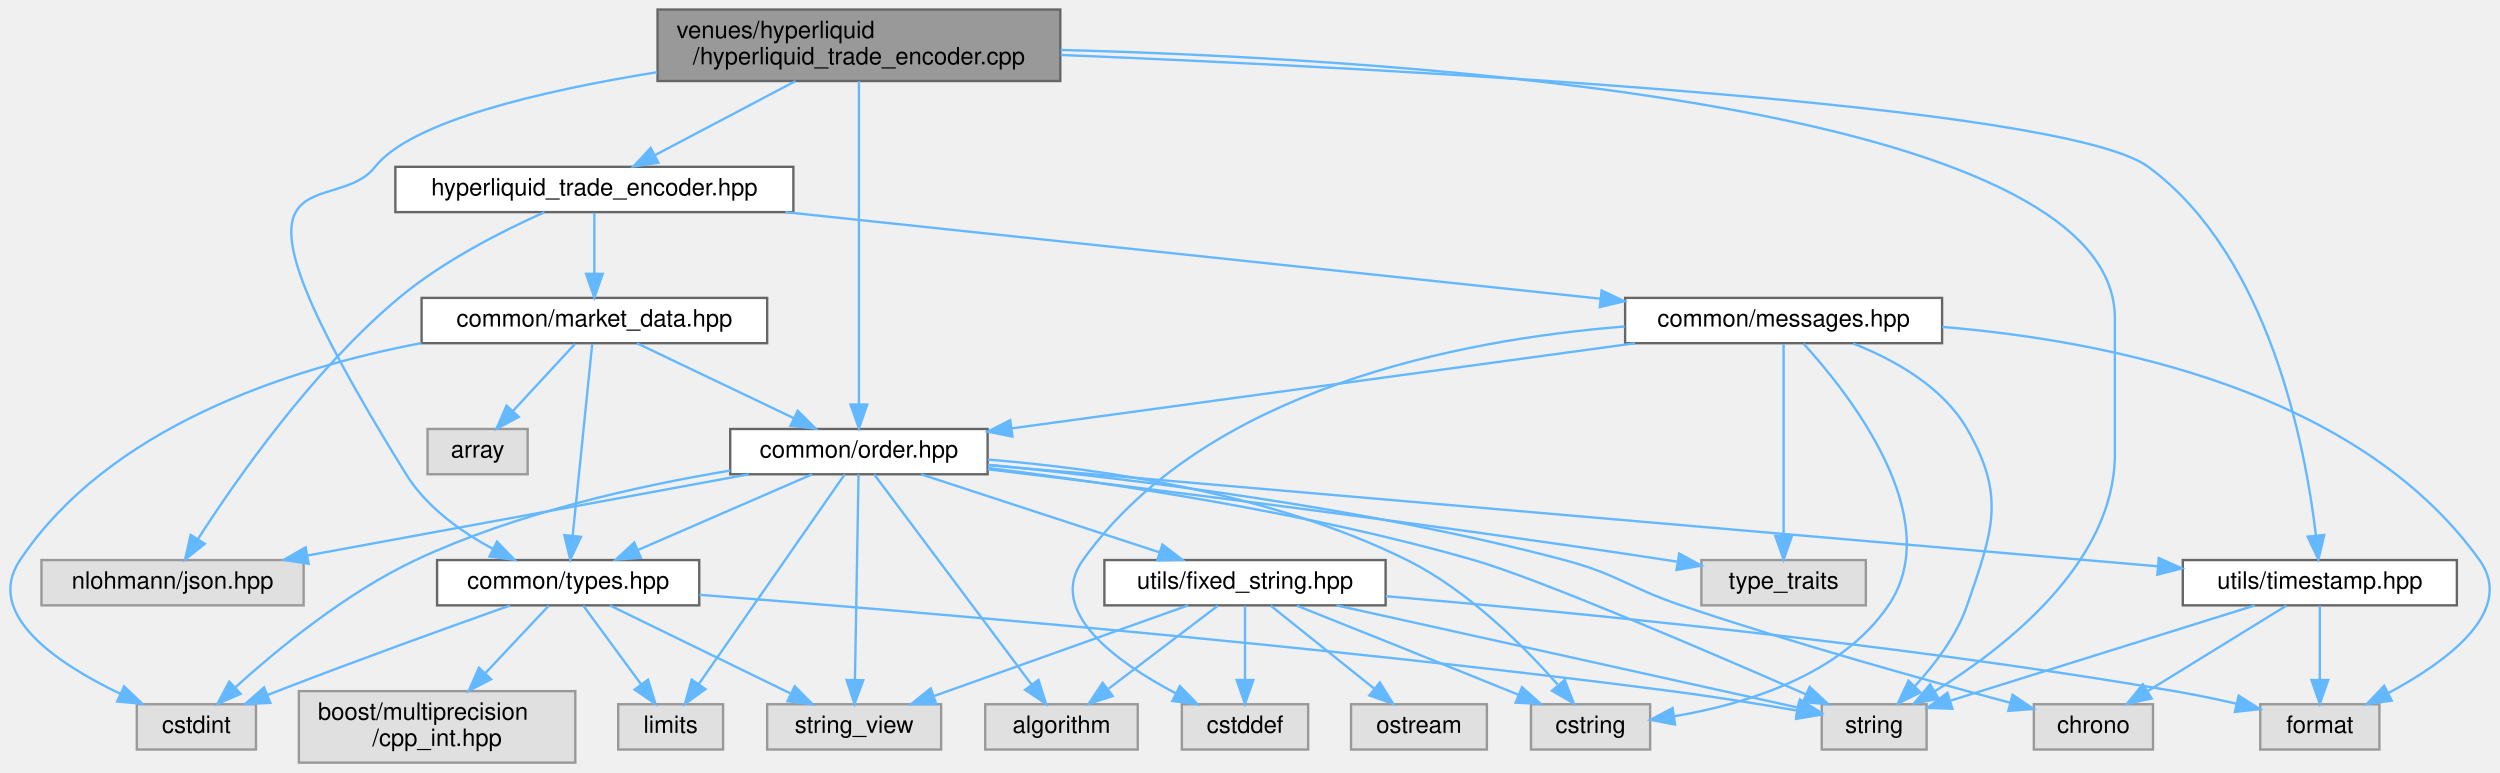
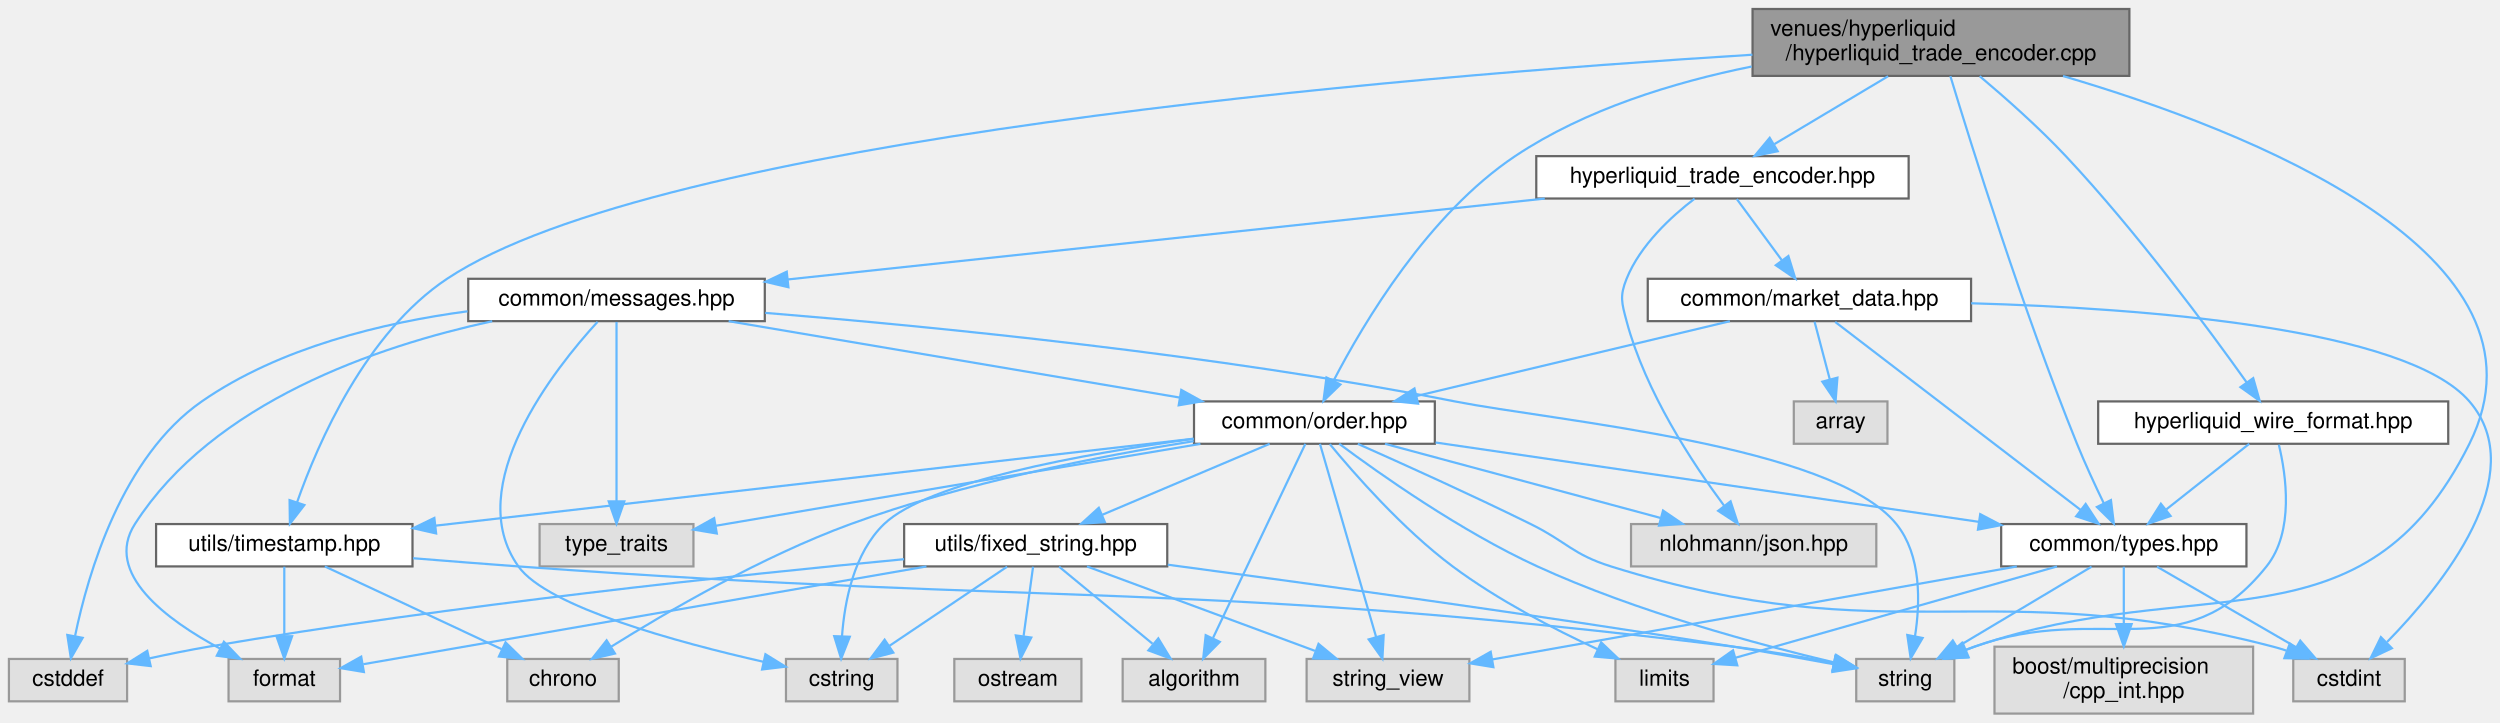
- <svg xmlns="http://www.w3.org/2000/svg" xmlns:xlink="http://www.w3.org/1999/xlink" width="1049pt" height="324pt" viewBox="0.00 0.00 1048.64 324.00">
+ <svg xmlns="http://www.w3.org/2000/svg" xmlns:xlink="http://www.w3.org/1999/xlink" width="1121pt" height="324pt" viewBox="0.00 0.00 1121.22 324.00">
  <g id="graph0" class="graph" transform="scale(1 1) rotate(0) translate(4 320)">
    <g id="Node000001" class="node">
      <g id="a_Node000001">
        <a xlink:title=" ">
-           <polygon fill="#999999" stroke="#666666" points="440.72,-316 271.72,-316 271.72,-286 440.72,-286 440.72,-316" />
-           <text text-anchor="start" x="279.72" y="-304" font-family="Helvetica,sans-Serif" font-size="10.00">venues/hyperliquid</text>
-           <text text-anchor="middle" x="356.22" y="-293" font-family="Helvetica,sans-Serif" font-size="10.00">/hyperliquid_trade_encoder.cpp</text>
+           <polygon fill="#999999" stroke="#666666" points="951,-316 782,-316 782,-286 951,-286 951,-316" />
+           <text text-anchor="start" x="790" y="-304" font-family="Helvetica,sans-Serif" font-size="10.00">venues/hyperliquid</text>
+           <text text-anchor="middle" x="866.5" y="-293" font-family="Helvetica,sans-Serif" font-size="10.00">/hyperliquid_trade_encoder.cpp</text>
        </a>
      </g>
    </g>
    <g id="Node000002" class="node">
      <g id="a_Node000002">
        <a xlink:href="hyperliquid__trade__encoder_8hpp.html" target="_top" xlink:title=" ">
-           <polygon fill="white" stroke="#666666" points="328.72,-250 161.72,-250 161.72,-231 328.72,-231 328.72,-250" />
-           <text text-anchor="middle" x="245.22" y="-238" font-family="Helvetica,sans-Serif" font-size="10.00">hyperliquid_trade_encoder.hpp</text>
+           <polygon fill="white" stroke="#666666" points="852,-250 685,-250 685,-231 852,-231 852,-250" />
+           <text text-anchor="middle" x="768.5" y="-238" font-family="Helvetica,sans-Serif" font-size="10.00">hyperliquid_trade_encoder.hpp</text>
        </a>
      </g>
    </g>
    <g id="edge1_Node000001_Node000002" class="edge">
      <g id="a_edge1_Node000001_Node000002">
        <a xlink:title=" ">
-           <path fill="none" stroke="#63b8ff" d="M329.63,-285.99C311.77,-276.58 288.37,-264.24 270.74,-254.95" />
-           <polygon fill="#63b8ff" stroke="#63b8ff" points="272.09,-251.71 261.61,-250.14 268.82,-257.9 272.09,-251.71" />
+           <path fill="none" stroke="#63b8ff" d="M842.78,-285.84C827.3,-276.6 807.18,-264.59 791.79,-255.4" />
+           <polygon fill="#63b8ff" stroke="#63b8ff" points="793.28,-252.21 782.9,-250.09 789.69,-258.23 793.28,-252.21" />
        </a>
      </g>
    </g>
    <g id="Node000004" class="node">
      <g id="a_Node000004">
        <a xlink:href="types_8hpp.html" target="_top" xlink:title=" ">
-           <polygon fill="white" stroke="#666666" points="289.22,-85 179.22,-85 179.22,-66 289.22,-66 289.22,-85" />
-           <text text-anchor="middle" x="234.22" y="-73" font-family="Helvetica,sans-Serif" font-size="10.00">common/types.hpp</text>
-         </a>
-       </g>
-     </g>
-     <g id="edge43_Node000001_Node000004" class="edge">
-       <g id="a_edge43_Node000001_Node000004">
-         <a xlink:title=" ">
-           <path fill="none" stroke="#63b8ff" d="M271.52,-289.71C222.72,-281.85 168.16,-269.07 153.22,-250 134.87,-226.59 77.58,-264.13 166.22,-121 174.73,-107.26 189.24,-96.9 202.68,-89.66" />
-           <polygon fill="#63b8ff" stroke="#63b8ff" points="204.34,-92.74 211.72,-85.13 201.21,-86.48 204.34,-92.74" />
+           <polygon fill="white" stroke="#666666" points="1003.5,-85 893.5,-85 893.5,-66 1003.5,-66 1003.5,-85" />
+           <text text-anchor="middle" x="948.5" y="-73" font-family="Helvetica,sans-Serif" font-size="10.00">common/types.hpp</text>
+         </a>
+       </g>
+     </g>
+     <g id="edge46_Node000001_Node000004" class="edge">
+       <g id="a_edge46_Node000001_Node000004">
+         <a xlink:title=" ">
+           <path fill="none" stroke="#63b8ff" d="M870.72,-285.88C879.96,-255.38 903.11,-181.26 927.5,-121 931.11,-112.09 935.6,-102.42 939.5,-94.37" />
+           <polygon fill="#63b8ff" stroke="#63b8ff" points="942.73,-95.75 944.02,-85.24 936.45,-92.65 942.73,-95.75" />
        </a>
      </g>
    </g>
    <g id="Node000007" class="node">
      <g id="a_Node000007">
        <a xlink:title=" ">
-           <polygon fill="#e0e0e0" stroke="#999999" points="804.22,-24.5 760.22,-24.5 760.22,-5.5 804.22,-5.5 804.22,-24.5" />
-           <text text-anchor="middle" x="782.22" y="-12.5" font-family="Helvetica,sans-Serif" font-size="10.00">string</text>
-         </a>
-       </g>
-     </g>
-     <g id="edge45_Node000001_Node000007" class="edge">
-       <g id="a_edge45_Node000001_Node000007">
-         <a xlink:title=" ">
-           <path fill="none" stroke="#63b8ff" d="M440.89,-299.05C589.86,-295.07 883.22,-275.88 883.22,-186.5 883.22,-186.5 883.22,-186.5 883.22,-129.5 883.22,-84.08 837.52,-48.41 807.61,-29.93" />
-           <polygon fill="#63b8ff" stroke="#63b8ff" points="809.28,-26.85 798.9,-24.75 805.7,-32.87 809.28,-26.85" />
+           <polygon fill="#e0e0e0" stroke="#999999" points="872.5,-24.5 828.5,-24.5 828.5,-5.5 872.5,-5.5 872.5,-24.5" />
+           <text text-anchor="middle" x="850.5" y="-12.5" font-family="Helvetica,sans-Serif" font-size="10.00">string</text>
+         </a>
+       </g>
+     </g>
+     <g id="edge48_Node000001_Node000007" class="edge">
+       <g id="a_edge48_Node000001_Node000007">
+         <a xlink:title=" ">
+           <path fill="none" stroke="#63b8ff" d="M921.24,-285.93C1003.73,-261.68 1146.01,-206.25 1103.5,-121 1055.92,-25.57 982.36,-64.62 881.5,-30 880.1,-29.52 878.68,-29 877.26,-28.45" />
+           <polygon fill="#63b8ff" stroke="#63b8ff" points="878.55,-25.2 867.97,-24.58 875.85,-31.66 878.55,-25.2" />
        </a>
      </g>
    </g>
    <g id="Node000010" class="node">
      <g id="a_Node000010">
        <a xlink:href="common_2order_8hpp.html" target="_top" xlink:title=" ">
-           <polygon fill="white" stroke="#666666" points="410.22,-140 302.22,-140 302.22,-121 410.22,-121 410.22,-140" />
-           <text text-anchor="middle" x="356.22" y="-128" font-family="Helvetica,sans-Serif" font-size="10.00">common/order.hpp</text>
-         </a>
-       </g>
-     </g>
-     <g id="edge42_Node000001_Node000010" class="edge">
-       <g id="a_edge42_Node000001_Node000010">
-         <a xlink:title=" ">
-           <path fill="none" stroke="#63b8ff" d="M356.22,-285.92C356.22,-255.65 356.22,-184.35 356.22,-150.27" />
-           <polygon fill="#63b8ff" stroke="#63b8ff" points="359.72,-150.25 356.22,-140.25 352.72,-150.25 359.72,-150.25" />
+           <polygon fill="white" stroke="#666666" points="639.5,-140 531.5,-140 531.5,-121 639.5,-121 639.5,-140" />
+           <text text-anchor="middle" x="585.5" y="-128" font-family="Helvetica,sans-Serif" font-size="10.00">common/order.hpp</text>
+         </a>
+       </g>
+     </g>
+     <g id="edge45_Node000001_Node000010" class="edge">
+       <g id="a_edge45_Node000001_Node000010">
+         <a xlink:title=" ">
+           <path fill="none" stroke="#63b8ff" d="M781.59,-290.19C746.53,-283.11 706.86,-270.93 675.5,-250 636.62,-224.04 607.73,-175.56 594.14,-149.38" />
+           <polygon fill="#63b8ff" stroke="#63b8ff" points="597.16,-147.6 589.55,-140.23 590.91,-150.74 597.16,-147.6" />
        </a>
      </g>
    </g>
    <g id="Node000020" class="node">
      <g id="a_Node000020">
        <a xlink:href="timestamp_8hpp.html" target="_top" xlink:title=" ">
-           <polygon fill="white" stroke="#666666" points="1026.72,-85 911.72,-85 911.72,-66 1026.72,-66 1026.72,-85" />
-           <text text-anchor="middle" x="969.22" y="-73" font-family="Helvetica,sans-Serif" font-size="10.00">utils/timestamp.hpp</text>
-         </a>
-       </g>
-     </g>
-     <g id="edge44_Node000001_Node000020" class="edge">
-       <g id="a_edge44_Node000001_Node000020">
-         <a xlink:title=" ">
-           <path fill="none" stroke="#63b8ff" d="M440.9,-296.94C583.92,-291.07 861.36,-276.41 897.22,-250 948.16,-212.48 963.24,-132.19 967.56,-95.5" />
-           <polygon fill="#63b8ff" stroke="#63b8ff" points="971.07,-95.53 968.61,-85.23 964.11,-94.82 971.07,-95.53" />
+           <polygon fill="white" stroke="#666666" points="181,-85 66,-85 66,-66 181,-66 181,-85" />
+           <text text-anchor="middle" x="123.5" y="-73" font-family="Helvetica,sans-Serif" font-size="10.00">utils/timestamp.hpp</text>
+         </a>
+       </g>
+     </g>
+     <g id="edge47_Node000001_Node000020" class="edge">
+       <g id="a_edge47_Node000001_Node000020">
+         <a xlink:title=" ">
+           <path fill="none" stroke="#63b8ff" d="M781.93,-295.49C623.87,-285.66 291.1,-257.94 196.5,-195 160.08,-170.77 138.66,-121.54 129.24,-94.79" />
+           <polygon fill="#63b8ff" stroke="#63b8ff" points="132.51,-93.52 126.02,-85.14 125.87,-95.73 132.51,-93.52" />
+         </a>
+       </g>
+     </g>
+     <g id="Node000023" class="node">
+       <g id="a_Node000023">
+         <a xlink:href="hyperliquid__wire__format_8hpp.html" target="_top" xlink:title=" ">
+           <polygon fill="white" stroke="#666666" points="1094,-140 937,-140 937,-121 1094,-121 1094,-140" />
+           <text text-anchor="middle" x="1015.5" y="-128" font-family="Helvetica,sans-Serif" font-size="10.00">hyperliquid_wire_format.hpp</text>
+         </a>
+       </g>
+     </g>
+     <g id="edge42_Node000001_Node000023" class="edge">
+       <g id="a_edge42_Node000001_Node000023">
+         <a xlink:title=" ">
+           <path fill="none" stroke="#63b8ff" d="M883.88,-285.86C895.32,-276.23 910.37,-262.93 922.5,-250 954.26,-216.16 986.67,-172.3 1003.57,-148.57" />
+           <polygon fill="#63b8ff" stroke="#63b8ff" points="1006.54,-150.44 1009.45,-140.25 1000.82,-146.4 1006.54,-150.44" />
        </a>
      </g>
    </g>
    <g id="Node000003" class="node">
      <g id="a_Node000003">
        <a xlink:href="market__data_8hpp.html" target="_top" xlink:title=" ">
-           <polygon fill="white" stroke="#666666" points="317.72,-195 172.72,-195 172.72,-176 317.72,-176 317.72,-195" />
-           <text text-anchor="middle" x="245.22" y="-183" font-family="Helvetica,sans-Serif" font-size="10.00">common/market_data.hpp</text>
+           <polygon fill="white" stroke="#666666" points="880,-195 735,-195 735,-176 880,-176 880,-195" />
+           <text text-anchor="middle" x="807.5" y="-183" font-family="Helvetica,sans-Serif" font-size="10.00">common/market_data.hpp</text>
        </a>
      </g>
    </g>
    <g id="edge2_Node000002_Node000003" class="edge">
      <g id="a_edge2_Node000002_Node000003">
        <a xlink:title=" ">
-           <path fill="none" stroke="#63b8ff" d="M245.22,-230.75C245.22,-223.8 245.22,-213.85 245.22,-205.13" />
-           <polygon fill="#63b8ff" stroke="#63b8ff" points="248.72,-205.09 245.22,-195.09 241.72,-205.09 248.72,-205.09" />
+           <path fill="none" stroke="#63b8ff" d="M774.94,-230.75C780.39,-223.34 788.36,-212.5 795.06,-203.41" />
+           <polygon fill="#63b8ff" stroke="#63b8ff" points="798.07,-205.22 801.18,-195.09 792.43,-201.07 798.07,-205.22" />
        </a>
      </g>
    </g>
    <g id="Node000015" class="node">
      <g id="a_Node000015">
        <a xlink:title=" ">
-           <polygon fill="#e0e0e0" stroke="#999999" points="123.22,-85 13.22,-85 13.22,-66 123.22,-66 123.22,-85" />
-           <text text-anchor="middle" x="68.22" y="-73" font-family="Helvetica,sans-Serif" font-size="10.00">nlohmann/json.hpp</text>
+           <polygon fill="#e0e0e0" stroke="#999999" points="837.5,-85 727.5,-85 727.5,-66 837.5,-66 837.5,-85" />
+           <text text-anchor="middle" x="782.5" y="-73" font-family="Helvetica,sans-Serif" font-size="10.00">nlohmann/json.hpp</text>
        </a>
      </g>
    </g>
    <g id="edge41_Node000002_Node000015" class="edge">
      <g id="a_edge41_Node000002_Node000015">
        <a xlink:title=" ">
-           <path fill="none" stroke="#63b8ff" d="M224.27,-230.94C206.81,-223.18 181.86,-210.58 163.22,-195 126.96,-164.7 94.91,-118.75 78.94,-93.91" />
-           <polygon fill="#63b8ff" stroke="#63b8ff" points="81.76,-91.81 73.47,-85.22 75.84,-95.55 81.76,-91.81" />
+           <path fill="none" stroke="#63b8ff" d="M756.01,-230.93C745.63,-222.99 731.62,-210.14 725.5,-195 722.34,-187.17 723.33,-184.16 725.5,-176 733.95,-144.26 755.19,-112.1 769.22,-93.25" />
+           <polygon fill="#63b8ff" stroke="#63b8ff" points="772.14,-95.19 775.44,-85.12 766.58,-90.93 772.14,-95.19" />
        </a>
      </g>
    </g>
    <g id="Node000022" class="node">
      <g id="a_Node000022">
        <a xlink:href="messages_8hpp.html" target="_top" xlink:title=" ">
-           <polygon fill="white" stroke="#666666" points="810.72,-195 677.72,-195 677.72,-176 810.72,-176 810.72,-195" />
-           <text text-anchor="middle" x="744.22" y="-183" font-family="Helvetica,sans-Serif" font-size="10.00">common/messages.hpp</text>
+           <polygon fill="white" stroke="#666666" points="339,-195 206,-195 206,-176 339,-176 339,-195" />
+           <text text-anchor="middle" x="272.5" y="-183" font-family="Helvetica,sans-Serif" font-size="10.00">common/messages.hpp</text>
        </a>
      </g>
    </g>
    <g id="edge34_Node000002_Node000022" class="edge">
      <g id="a_edge34_Node000002_Node000022">
        <a xlink:title=" ">
-           <path fill="none" stroke="#63b8ff" d="M325.39,-230.98C419.53,-220.99 574.55,-204.52 667.27,-194.67" />
-           <polygon fill="#63b8ff" stroke="#63b8ff" points="667.85,-198.13 677.43,-193.59 667.11,-191.17 667.85,-198.13" />
+           <path fill="none" stroke="#63b8ff" d="M688.81,-230.98C595.37,-221 441.58,-204.57 349.38,-194.71" />
+           <polygon fill="#63b8ff" stroke="#63b8ff" points="349.59,-191.22 339.27,-193.63 348.84,-198.18 349.59,-191.22" />
        </a>
      </g>
    </g>
    <g id="edge3_Node000003_Node000004" class="edge">
      <g id="a_edge3_Node000003_Node000004">
        <a xlink:title=" ">
-           <path fill="none" stroke="#63b8ff" d="M244.32,-175.66C242.54,-158.17 238.53,-118.8 236.13,-95.27" />
-           <polygon fill="#63b8ff" stroke="#63b8ff" points="239.59,-94.75 235.1,-85.16 232.63,-95.46 239.59,-94.75" />
+           <path fill="none" stroke="#63b8ff" d="M819.04,-175.66C843.22,-157.14 899.44,-114.08 929.21,-91.28" />
+           <polygon fill="#63b8ff" stroke="#63b8ff" points="931.39,-94.02 937.2,-85.16 927.13,-88.46 931.39,-94.02" />
        </a>
      </g>
    </g>
    <g id="Node000006" class="node">
      <g id="a_Node000006">
        <a xlink:title=" ">
-           <polygon fill="#e0e0e0" stroke="#999999" points="103.22,-24.5 53.22,-24.5 53.22,-5.5 103.22,-5.5 103.22,-24.5" />
-           <text text-anchor="middle" x="78.22" y="-12.5" font-family="Helvetica,sans-Serif" font-size="10.00">cstdint</text>
+           <polygon fill="#e0e0e0" stroke="#999999" points="1074.5,-24.5 1024.5,-24.5 1024.5,-5.5 1074.5,-5.5 1074.5,-24.5" />
+           <text text-anchor="middle" x="1049.5" y="-12.5" font-family="Helvetica,sans-Serif" font-size="10.00">cstdint</text>
        </a>
      </g>
    </g>
    <g id="edge33_Node000003_Node000006" class="edge">
      <g id="a_edge33_Node000003_Node000006">
        <a xlink:title=" ">
-           <path fill="none" stroke="#63b8ff" d="M172.62,-176.05C116.2,-165.24 41.47,-140.68 4.22,-85 -11.01,-62.25 19.74,-41.62 46.12,-28.97" />
-           <polygon fill="#63b8ff" stroke="#63b8ff" points="47.89,-32.01 55.55,-24.68 44.99,-25.63 47.89,-32.01" />
+           <path fill="none" stroke="#63b8ff" d="M880.04,-184.02C958.2,-181.78 1075.23,-172.84 1103.5,-140 1131.7,-107.24 1091.42,-57.48 1066.57,-32.11" />
+           <polygon fill="#63b8ff" stroke="#63b8ff" points="1068.72,-29.31 1059.15,-24.78 1063.8,-34.29 1068.72,-29.31" />
        </a>
      </g>
    </g>
    <g id="edge9_Node000003_Node000010" class="edge">
      <g id="a_edge9_Node000003_Node000010">
        <a xlink:title=" ">
-           <path fill="none" stroke="#63b8ff" d="M263.05,-175.98C280.83,-167.5 308.36,-154.35 328.9,-144.54" />
-           <polygon fill="#63b8ff" stroke="#63b8ff" points="330.54,-147.64 338.06,-140.17 327.53,-141.32 330.54,-147.64" />
+           <path fill="none" stroke="#63b8ff" d="M771.83,-175.98C733.67,-166.87 673.03,-152.4 631.35,-142.45" />
+           <polygon fill="#63b8ff" stroke="#63b8ff" points="631.99,-139 621.45,-140.08 630.36,-145.81 631.99,-139" />
        </a>
      </g>
    </g>
    <g id="Node000021" class="node">
      <g id="a_Node000021">
        <a xlink:title=" ">
-           <polygon fill="#e0e0e0" stroke="#999999" points="217.22,-140 175.22,-140 175.22,-121 217.22,-121 217.22,-140" />
-           <text text-anchor="middle" x="196.22" y="-128" font-family="Helvetica,sans-Serif" font-size="10.00">array</text>
+           <polygon fill="#e0e0e0" stroke="#999999" points="842.5,-140 800.5,-140 800.5,-121 842.5,-121 842.5,-140" />
+           <text text-anchor="middle" x="821.5" y="-128" font-family="Helvetica,sans-Serif" font-size="10.00">array</text>
        </a>
      </g>
    </g>
    <g id="edge32_Node000003_Node000021" class="edge">
      <g id="a_edge32_Node000003_Node000021">
        <a xlink:title=" ">
-           <path fill="none" stroke="#63b8ff" d="M237.13,-175.75C230.06,-168.11 219.63,-156.82 211.07,-147.56" />
-           <polygon fill="#63b8ff" stroke="#63b8ff" points="213.52,-145.06 204.16,-140.09 208.38,-149.81 213.52,-145.06" />
+           <path fill="none" stroke="#63b8ff" d="M809.81,-175.75C811.67,-168.72 814.34,-158.62 816.65,-149.84" />
+           <polygon fill="#63b8ff" stroke="#63b8ff" points="820.06,-150.65 819.23,-140.09 813.29,-148.86 820.06,-150.65" />
        </a>
      </g>
    </g>
    <g id="Node000005" class="node">
      <g id="a_Node000005">
        <a xlink:title=" ">
-           <polygon fill="#e0e0e0" stroke="#999999" points="299.22,-24.5 255.22,-24.5 255.22,-5.5 299.22,-5.5 299.22,-24.5" />
-           <text text-anchor="middle" x="277.22" y="-12.5" font-family="Helvetica,sans-Serif" font-size="10.00">limits</text>
+           <polygon fill="#e0e0e0" stroke="#999999" points="764.5,-24.5 720.5,-24.5 720.5,-5.5 764.5,-5.5 764.5,-24.5" />
+           <text text-anchor="middle" x="742.5" y="-12.5" font-family="Helvetica,sans-Serif" font-size="10.00">limits</text>
        </a>
      </g>
    </g>
    <g id="edge4_Node000004_Node000005" class="edge">
      <g id="a_edge4_Node000004_Node000005">
        <a xlink:title=" ">
-           <path fill="none" stroke="#63b8ff" d="M240.56,-65.87C246.91,-57.23 256.86,-43.7 264.78,-32.92" />
-           <polygon fill="#63b8ff" stroke="#63b8ff" points="267.74,-34.8 270.85,-24.67 262.1,-30.65 267.74,-34.8" />
+           <path fill="none" stroke="#63b8ff" d="M918.55,-65.99C880.13,-55.08 813.79,-36.25 774.44,-25.07" />
+           <polygon fill="#63b8ff" stroke="#63b8ff" points="775.16,-21.64 764.58,-22.27 773.24,-28.37 775.16,-21.64" />
        </a>
      </g>
    </g>
    <g id="edge5_Node000004_Node000006" class="edge">
      <g id="a_edge5_Node000004_Node000006">
        <a xlink:title=" ">
-           <path fill="none" stroke="#63b8ff" d="M209.8,-65.93C185.1,-57.17 145.85,-43.05 112.22,-30 110.84,-29.47 109.44,-28.91 108.02,-28.35" />
-           <polygon fill="#63b8ff" stroke="#63b8ff" points="109.24,-25.07 98.66,-24.58 106.62,-31.56 109.24,-25.07" />
+           <path fill="none" stroke="#63b8ff" d="M963.4,-65.87C979.81,-56.36 1006.43,-40.95 1025.73,-29.77" />
+           <polygon fill="#63b8ff" stroke="#63b8ff" points="1027.64,-32.71 1034.54,-24.67 1024.13,-26.65 1027.64,-32.71" />
        </a>
      </g>
    </g>
    <g id="edge6_Node000004_Node000007" class="edge">
      <g id="a_edge6_Node000004_Node000007">
        <a xlink:title=" ">
-           <path fill="none" stroke="#63b8ff" d="M289.23,-70.42C376.1,-63.71 550.28,-49.14 697.22,-30 714.74,-27.72 734.18,-24.56 750.05,-21.82" />
-           <polygon fill="#63b8ff" stroke="#63b8ff" points="750.66,-25.27 759.91,-20.1 749.45,-18.37 750.66,-25.27" />
+           <path fill="none" stroke="#63b8ff" d="M934.04,-65.87C918.19,-56.41 892.53,-41.09 873.82,-29.92" />
+           <polygon fill="#63b8ff" stroke="#63b8ff" points="875.4,-26.79 865.02,-24.67 871.81,-32.8 875.4,-26.79" />
        </a>
      </g>
    </g>
    <g id="Node000008" class="node">
      <g id="a_Node000008">
        <a xlink:title=" ">
-           <polygon fill="#e0e0e0" stroke="#999999" points="390.72,-24.5 317.72,-24.5 317.72,-5.5 390.72,-5.5 390.72,-24.5" />
-           <text text-anchor="middle" x="354.22" y="-12.5" font-family="Helvetica,sans-Serif" font-size="10.00">string_view</text>
+           <polygon fill="#e0e0e0" stroke="#999999" points="655,-24.5 582,-24.5 582,-5.5 655,-5.5 655,-24.5" />
+           <text text-anchor="middle" x="618.5" y="-12.5" font-family="Helvetica,sans-Serif" font-size="10.00">string_view</text>
        </a>
      </g>
    </g>
    <g id="edge7_Node000004_Node000008" class="edge">
      <g id="a_edge7_Node000004_Node000008">
        <a xlink:title=" ">
-           <path fill="none" stroke="#63b8ff" d="M251.67,-65.99C271.57,-56.29 304.36,-40.31 327.49,-29.03" />
-           <polygon fill="#63b8ff" stroke="#63b8ff" points="329.29,-32.04 336.75,-24.52 326.22,-25.75 329.29,-32.04" />
+           <path fill="none" stroke="#63b8ff" d="M900.52,-65.99C837.52,-54.83 727.65,-35.35 665.27,-24.29" />
+           <polygon fill="#63b8ff" stroke="#63b8ff" points="665.77,-20.82 655.31,-22.53 664.55,-27.72 665.77,-20.82" />
        </a>
      </g>
    </g>
    <g id="Node000009" class="node">
      <g id="a_Node000009">
        <a xlink:title=" ">
-           <polygon fill="#e0e0e0" stroke="#999999" points="237.22,-30 121.22,-30 121.22,0 237.22,0 237.22,-30" />
-           <text text-anchor="start" x="129.22" y="-18" font-family="Helvetica,sans-Serif" font-size="10.00">boost/multiprecision</text>
-           <text text-anchor="middle" x="179.22" y="-7" font-family="Helvetica,sans-Serif" font-size="10.00">/cpp_int.hpp</text>
+           <polygon fill="#e0e0e0" stroke="#999999" points="1006.5,-30 890.5,-30 890.5,0 1006.5,0 1006.5,-30" />
+           <text text-anchor="start" x="898.5" y="-18" font-family="Helvetica,sans-Serif" font-size="10.00">boost/multiprecision</text>
+           <text text-anchor="middle" x="948.5" y="-7" font-family="Helvetica,sans-Serif" font-size="10.00">/cpp_int.hpp</text>
        </a>
      </g>
    </g>
    <g id="edge8_Node000004_Node000009" class="edge">
      <g id="a_edge8_Node000004_Node000009">
        <a xlink:title=" ">
-           <path fill="none" stroke="#63b8ff" d="M226.1,-65.87C219.12,-58.44 208.75,-47.42 199.54,-37.62" />
-           <polygon fill="#63b8ff" stroke="#63b8ff" points="201.89,-35 192.49,-30.11 196.79,-39.8 201.89,-35" />
+           <path fill="none" stroke="#63b8ff" d="M948.5,-65.87C948.5,-59.11 948.5,-49.35 948.5,-40.26" />
+           <polygon fill="#63b8ff" stroke="#63b8ff" points="952,-40.11 948.5,-30.11 945,-40.11 952,-40.11" />
        </a>
      </g>
    </g>
    <g id="edge19_Node000010_Node000004" class="edge">
      <g id="a_edge19_Node000010_Node000004">
        <a xlink:title=" ">
-           <path fill="none" stroke="#63b8ff" d="M336.62,-120.98C316.9,-112.42 286.26,-99.11 263.63,-89.28" />
-           <polygon fill="#63b8ff" stroke="#63b8ff" points="264.74,-85.94 254.18,-85.17 261.95,-92.37 264.74,-85.94" />
+           <path fill="none" stroke="#63b8ff" d="M639.84,-121.57C704.98,-112.06 814.01,-96.14 883.53,-85.99" />
+           <polygon fill="#63b8ff" stroke="#63b8ff" points="884.1,-89.44 893.49,-84.53 883.09,-82.51 884.1,-89.44" />
        </a>
      </g>
    </g>
    <g id="edge18_Node000010_Node000005" class="edge">
      <g id="a_edge18_Node000010_Node000005">
        <a xlink:title=" ">
-           <path fill="none" stroke="#63b8ff" d="M350.28,-120.97C337.3,-102.32 306.18,-57.61 289.04,-32.99" />
-           <polygon fill="#63b8ff" stroke="#63b8ff" points="291.81,-30.84 283.22,-24.63 286.06,-34.84 291.81,-30.84" />
+           <path fill="none" stroke="#63b8ff" d="M592.41,-120.85C603.17,-107.79 625.02,-82.77 647.5,-66 667.69,-50.94 693.05,-37.84 712.48,-28.84" />
+           <polygon fill="#63b8ff" stroke="#63b8ff" points="714.1,-31.94 721.77,-24.63 711.22,-25.57 714.1,-31.94" />
        </a>
      </g>
    </g>
    <g id="edge14_Node000010_Node000006" class="edge">
      <g id="a_edge14_Node000010_Node000006">
        <a xlink:title=" ">
-           <path fill="none" stroke="#63b8ff" d="M302.17,-122.54C263.97,-116.22 212.29,-104.76 170.22,-85 141.02,-71.29 112.03,-47.4 94.62,-31.64" />
-           <polygon fill="#63b8ff" stroke="#63b8ff" points="96.77,-28.86 87.05,-24.64 92.02,-34 96.77,-28.86" />
+           <path fill="none" stroke="#63b8ff" d="M604.97,-120.95C624.67,-112.21 655.91,-98.1 682.5,-85 698.73,-77 701.23,-71.4 718.5,-66 845.4,-26.31 886.85,-63.62 1015.5,-30 1017.45,-29.49 1019.43,-28.9 1021.41,-28.24" />
+           <polygon fill="#63b8ff" stroke="#63b8ff" points="1022.96,-31.4 1031.11,-24.63 1020.51,-24.84 1022.96,-31.4" />
        </a>
      </g>
    </g>
    <g id="edge11_Node000010_Node000007" class="edge">
      <g id="a_edge11_Node000010_Node000007">
        <a xlink:title=" ">
-           <path fill="none" stroke="#63b8ff" d="M410.35,-123.66C463.1,-117.16 545.2,-104.86 614.22,-85 641.44,-77.16 713.21,-46.34 753.59,-28.65" />
-           <polygon fill="#63b8ff" stroke="#63b8ff" points="755.14,-31.79 762.89,-24.56 752.33,-25.38 755.14,-31.79" />
+           <path fill="none" stroke="#63b8ff" d="M596.62,-121C614.49,-107.68 651.1,-81.77 685.5,-66 729.88,-45.65 784.7,-30.93 818.63,-22.93" />
+           <polygon fill="#63b8ff" stroke="#63b8ff" points="819.5,-26.32 828.46,-20.67 817.93,-19.5 819.5,-26.32" />
        </a>
      </g>
    </g>
    <g id="edge12_Node000010_Node000008" class="edge">
      <g id="a_edge12_Node000010_Node000008">
        <a xlink:title=" ">
-           <path fill="none" stroke="#63b8ff" d="M356.07,-120.97C355.75,-102.73 354.98,-59.57 354.55,-34.64" />
-           <polygon fill="#63b8ff" stroke="#63b8ff" points="358.04,-34.57 354.37,-24.63 351.05,-34.69 358.04,-34.57" />
+           <path fill="none" stroke="#63b8ff" d="M587.98,-120.97C593.31,-102.65 605.94,-59.18 613.18,-34.31" />
+           <polygon fill="#63b8ff" stroke="#63b8ff" points="616.56,-35.21 615.99,-24.63 609.84,-33.26 616.56,-35.21" />
        </a>
      </g>
    </g>
    <g id="Node000011" class="node">
      <g id="a_Node000011">
        <a xlink:title=" ">
-           <polygon fill="#e0e0e0" stroke="#999999" points="473.22,-24.5 409.22,-24.5 409.22,-5.5 473.22,-5.5 473.22,-24.5" />
-           <text text-anchor="middle" x="441.22" y="-12.5" font-family="Helvetica,sans-Serif" font-size="10.00">algorithm</text>
+           <polygon fill="#e0e0e0" stroke="#999999" points="563.5,-24.5 499.5,-24.5 499.5,-5.5 563.5,-5.5 563.5,-24.5" />
+           <text text-anchor="middle" x="531.5" y="-12.5" font-family="Helvetica,sans-Serif" font-size="10.00">algorithm</text>
        </a>
      </g>
    </g>
    <g id="edge10_Node000010_Node000011" class="edge">
      <g id="a_edge10_Node000010_Node000011">
        <a xlink:title=" ">
-           <path fill="none" stroke="#63b8ff" d="M362.61,-120.97C376.64,-102.24 410.35,-57.22 428.74,-32.66" />
-           <polygon fill="#63b8ff" stroke="#63b8ff" points="431.56,-34.73 434.75,-24.63 425.96,-30.54 431.56,-34.73" />
+           <path fill="none" stroke="#63b8ff" d="M581.44,-120.97C572.68,-102.56 551.86,-58.79 540.05,-33.98" />
+           <polygon fill="#63b8ff" stroke="#63b8ff" points="543.06,-32.16 535.61,-24.63 536.74,-35.16 543.06,-32.16" />
        </a>
      </g>
    </g>
    <g id="Node000012" class="node">
      <g id="a_Node000012">
        <a xlink:title=" ">
-           <polygon fill="#e0e0e0" stroke="#999999" points="899.22,-24.5 849.22,-24.5 849.22,-5.5 899.22,-5.5 899.22,-24.5" />
-           <text text-anchor="middle" x="874.22" y="-12.5" font-family="Helvetica,sans-Serif" font-size="10.00">chrono</text>
+           <polygon fill="#e0e0e0" stroke="#999999" points="273.5,-24.5 223.5,-24.5 223.5,-5.5 273.5,-5.5 273.5,-24.5" />
+           <text text-anchor="middle" x="248.5" y="-12.5" font-family="Helvetica,sans-Serif" font-size="10.00">chrono</text>
        </a>
      </g>
    </g>
    <g id="edge13_Node000010_Node000012" class="edge">
      <g id="a_edge13_Node000010_Node000012">
        <a xlink:title=" ">
-           <path fill="none" stroke="#63b8ff" d="M410.42,-124.97C470.34,-119.13 569.34,-107.01 652.22,-85 674.79,-79.01 679.09,-73.47 701.22,-66 748.53,-50.02 804.15,-34.52 839.3,-25.12" />
-           <polygon fill="#63b8ff" stroke="#63b8ff" points="840.31,-28.47 849.08,-22.52 838.51,-21.7 840.31,-28.47" />
+           <path fill="none" stroke="#63b8ff" d="M531.34,-122.18C488.66,-115.4 428.13,-103.54 377.5,-85 337.74,-70.44 295.06,-45.59 270.12,-30.02" />
+           <polygon fill="#63b8ff" stroke="#63b8ff" points="271.8,-26.93 261.48,-24.54 268.06,-32.85 271.8,-26.93" />
        </a>
      </g>
    </g>
    <g id="Node000013" class="node">
      <g id="a_Node000013">
        <a xlink:title=" ">
-           <polygon fill="#e0e0e0" stroke="#999999" points="688.22,-24.5 638.22,-24.5 638.22,-5.5 688.22,-5.5 688.22,-24.5" />
-           <text text-anchor="middle" x="663.22" y="-12.5" font-family="Helvetica,sans-Serif" font-size="10.00">cstring</text>
+           <polygon fill="#e0e0e0" stroke="#999999" points="398.5,-24.5 348.5,-24.5 348.5,-5.5 398.5,-5.5 398.5,-24.5" />
+           <text text-anchor="middle" x="373.5" y="-12.5" font-family="Helvetica,sans-Serif" font-size="10.00">cstring</text>
        </a>
      </g>
    </g>
    <g id="edge15_Node000010_Node000013" class="edge">
      <g id="a_edge15_Node000010_Node000013">
        <a xlink:title=" ">
-           <path fill="none" stroke="#63b8ff" d="M410.41,-127.16C458.75,-123.23 530.3,-112.77 586.22,-85 611.72,-72.34 635.18,-48.87 649.34,-32.86" />
-           <polygon fill="#63b8ff" stroke="#63b8ff" points="652.36,-34.71 656.2,-24.84 647.04,-30.16 652.36,-34.71" />
+           <path fill="none" stroke="#63b8ff" d="M531.4,-123.26C481.47,-116.42 412.17,-103.86 392.5,-85 378.93,-71.99 374.76,-50.26 373.63,-34.66" />
+           <polygon fill="#63b8ff" stroke="#63b8ff" points="377.12,-34.46 373.24,-24.6 370.13,-34.72 377.12,-34.46" />
        </a>
      </g>
    </g>
    <g id="Node000014" class="node">
      <g id="a_Node000014">
        <a xlink:title=" ">
-           <polygon fill="#e0e0e0" stroke="#999999" points="778.72,-85 709.72,-85 709.72,-66 778.72,-66 778.72,-85" />
-           <text text-anchor="middle" x="744.22" y="-73" font-family="Helvetica,sans-Serif" font-size="10.00">type_traits</text>
+           <polygon fill="#e0e0e0" stroke="#999999" points="307,-85 238,-85 238,-66 307,-66 307,-85" />
+           <text text-anchor="middle" x="272.5" y="-73" font-family="Helvetica,sans-Serif" font-size="10.00">type_traits</text>
        </a>
      </g>
    </g>
    <g id="edge16_Node000010_Node000014" class="edge">
      <g id="a_edge16_Node000010_Node000014">
        <a xlink:title=" ">
-           <path fill="none" stroke="#63b8ff" d="M410.33,-123.09C477.32,-115 594.87,-100.28 695.22,-85 696.68,-84.78 698.18,-84.54 699.68,-84.31" />
-           <polygon fill="#63b8ff" stroke="#63b8ff" points="700.41,-87.73 709.71,-82.67 699.28,-80.83 700.41,-87.73" />
+           <path fill="none" stroke="#63b8ff" d="M534.38,-120.96C481.19,-112.05 395.49,-97.65 321.5,-85 320.04,-84.75 318.55,-84.49 317.05,-84.24" />
+           <polygon fill="#63b8ff" stroke="#63b8ff" points="317.48,-80.76 307.03,-82.51 316.29,-87.66 317.48,-80.76" />
        </a>
      </g>
    </g>
    <g id="edge17_Node000010_Node000015" class="edge">
      <g id="a_edge17_Node000010_Node000015">
        <a xlink:title=" ">
-           <path fill="none" stroke="#63b8ff" d="M309.94,-120.98C259.6,-111.72 179.09,-96.9 124.97,-86.94" />
-           <polygon fill="#63b8ff" stroke="#63b8ff" points="125.32,-83.45 114.85,-85.08 124.05,-90.33 125.32,-83.45" />
+           <path fill="none" stroke="#63b8ff" d="M617.15,-120.98C650.66,-111.97 703.7,-97.7 740.64,-87.76" />
+           <polygon fill="#63b8ff" stroke="#63b8ff" points="741.85,-91.06 750.6,-85.08 740.03,-84.3 741.85,-91.06" />
        </a>
      </g>
    </g>
    <g id="Node000016" class="node">
      <g id="a_Node000016">
        <a xlink:href="fixed__string_8hpp.html" target="_top" xlink:title=" ">
-           <polygon fill="white" stroke="#666666" points="577.22,-85 459.22,-85 459.22,-66 577.22,-66 577.22,-85" />
-           <text text-anchor="middle" x="518.22" y="-73" font-family="Helvetica,sans-Serif" font-size="10.00">utils/fixed_string.hpp</text>
+           <polygon fill="white" stroke="#666666" points="519.5,-85 401.5,-85 401.5,-66 519.5,-66 519.5,-85" />
+           <text text-anchor="middle" x="460.5" y="-73" font-family="Helvetica,sans-Serif" font-size="10.00">utils/fixed_string.hpp</text>
        </a>
      </g>
    </g>
    <g id="edge20_Node000010_Node000016" class="edge">
      <g id="a_edge20_Node000010_Node000016">
        <a xlink:title=" ">
-           <path fill="none" stroke="#63b8ff" d="M382.25,-120.98C409.33,-112.13 451.93,-98.19 482.22,-88.28" />
-           <polygon fill="#63b8ff" stroke="#63b8ff" points="483.57,-91.52 491.99,-85.08 481.39,-84.87 483.57,-91.52" />
+           <path fill="none" stroke="#63b8ff" d="M565.42,-120.98C545.13,-112.38 513.54,-98.99 490.33,-89.15" />
+           <polygon fill="#63b8ff" stroke="#63b8ff" points="491.52,-85.85 480.95,-85.17 488.79,-92.3 491.52,-85.85" />
        </a>
      </g>
    </g>
    <g id="edge28_Node000010_Node000020" class="edge">
      <g id="a_edge28_Node000010_Node000020">
        <a xlink:title=" ">
-           <path fill="none" stroke="#63b8ff" d="M410.35,-124.82C522.19,-115.15 778.54,-92.99 901.29,-82.37" />
-           <polygon fill="#63b8ff" stroke="#63b8ff" points="901.65,-85.85 911.32,-81.51 901.05,-78.88 901.65,-85.85" />
+           <path fill="none" stroke="#63b8ff" d="M531.14,-123.26C446.54,-113.56 283.51,-94.86 191.33,-84.28" />
+           <polygon fill="#63b8ff" stroke="#63b8ff" points="191.6,-80.79 181.27,-83.13 190.8,-87.74 191.6,-80.79" />
        </a>
      </g>
    </g>
    <g id="edge26_Node000016_Node000007" class="edge">
      <g id="a_edge26_Node000016_Node000007">
        <a xlink:title=" ">
-           <path fill="none" stroke="#63b8ff" d="M556.61,-65.99C608.83,-54.42 701.34,-33.92 750.09,-23.12" />
-           <polygon fill="#63b8ff" stroke="#63b8ff" points="751.08,-26.48 760.08,-20.9 749.56,-19.65 751.08,-26.48" />
+           <path fill="none" stroke="#63b8ff" d="M519.73,-66.77C582.76,-58.39 685.32,-44.28 773.5,-30 788.25,-27.61 804.54,-24.69 818.32,-22.14" />
+           <polygon fill="#63b8ff" stroke="#63b8ff" points="819.11,-25.55 828.3,-20.27 817.83,-18.67 819.11,-25.55" />
        </a>
      </g>
    </g>
    <g id="edge27_Node000016_Node000008" class="edge">
      <g id="a_edge27_Node000016_Node000008">
        <a xlink:title=" ">
-           <path fill="none" stroke="#63b8ff" d="M494.37,-65.99C466.31,-55.99 419.54,-39.3 387.82,-27.99" />
-           <polygon fill="#63b8ff" stroke="#63b8ff" points="388.69,-24.58 378.09,-24.52 386.34,-31.17 388.69,-24.58" />
+           <path fill="none" stroke="#63b8ff" d="M483.47,-65.99C510.39,-56.03 555.17,-39.45 585.73,-28.13" />
+           <polygon fill="#63b8ff" stroke="#63b8ff" points="587.34,-31.27 595.5,-24.52 584.9,-24.71 587.34,-31.27" />
        </a>
      </g>
    </g>
    <g id="edge21_Node000016_Node000011" class="edge">
      <g id="a_edge21_Node000016_Node000011">
        <a xlink:title=" ">
-           <path fill="none" stroke="#63b8ff" d="M506.86,-65.87C494.8,-56.71 475.52,-42.06 460.97,-31.01" />
-           <polygon fill="#63b8ff" stroke="#63b8ff" points="462.71,-27.93 452.63,-24.67 458.47,-33.5 462.71,-27.93" />
+           <path fill="none" stroke="#63b8ff" d="M470.98,-65.87C481.99,-56.8 499.54,-42.34 512.91,-31.32" />
+           <polygon fill="#63b8ff" stroke="#63b8ff" points="515.49,-33.73 520.98,-24.67 511.04,-28.33 515.49,-33.73" />
        </a>
      </g>
    </g>
    <g id="edge23_Node000016_Node000013" class="edge">
      <g id="a_edge23_Node000016_Node000013">
        <a xlink:title=" ">
-           <path fill="none" stroke="#63b8ff" d="M539.94,-65.86C562.33,-56.94 598.25,-42.58 629.22,-30 630.41,-29.51 631.64,-29.02 632.87,-28.51" />
-           <polygon fill="#63b8ff" stroke="#63b8ff" points="634.45,-31.65 642.37,-24.62 631.79,-25.17 634.45,-31.65" />
+           <path fill="none" stroke="#63b8ff" d="M447.66,-65.87C433.78,-56.54 411.43,-41.51 394.89,-30.38" />
+           <polygon fill="#63b8ff" stroke="#63b8ff" points="396.64,-27.34 386.39,-24.67 392.74,-33.15 396.64,-27.34" />
        </a>
      </g>
    </g>
    <g id="Node000017" class="node">
      <g id="a_Node000017">
        <a xlink:title=" ">
-           <polygon fill="#e0e0e0" stroke="#999999" points="544.72,-24.5 491.72,-24.5 491.72,-5.5 544.72,-5.5 544.72,-24.5" />
-           <text text-anchor="middle" x="518.22" y="-12.5" font-family="Helvetica,sans-Serif" font-size="10.00">cstddef</text>
+           <polygon fill="#e0e0e0" stroke="#999999" points="53,-24.5 0,-24.5 0,-5.5 53,-5.5 53,-24.5" />
+           <text text-anchor="middle" x="26.5" y="-12.5" font-family="Helvetica,sans-Serif" font-size="10.00">cstddef</text>
        </a>
      </g>
    </g>
    <g id="edge22_Node000016_Node000017" class="edge">
      <g id="a_edge22_Node000016_Node000017">
        <a xlink:title=" ">
-           <path fill="none" stroke="#63b8ff" d="M518.22,-65.87C518.22,-57.75 518.22,-45.31 518.22,-34.89" />
-           <polygon fill="#63b8ff" stroke="#63b8ff" points="521.72,-34.67 518.22,-24.67 514.72,-34.67 521.72,-34.67" />
+           <path fill="none" stroke="#63b8ff" d="M401.45,-69.24C328.03,-62.29 199.01,-48.69 89.5,-30 80.85,-28.52 71.59,-26.64 62.91,-24.74" />
+           <polygon fill="#63b8ff" stroke="#63b8ff" points="63.58,-21.3 53.05,-22.51 62.04,-28.13 63.58,-21.3" />
        </a>
      </g>
    </g>
    <g id="Node000018" class="node">
      <g id="a_Node000018">
        <a xlink:title=" ">
-           <polygon fill="#e0e0e0" stroke="#999999" points="994.22,-24.5 944.22,-24.5 944.22,-5.5 994.22,-5.5 994.22,-24.5" />
-           <text text-anchor="middle" x="969.22" y="-12.5" font-family="Helvetica,sans-Serif" font-size="10.00">format</text>
+           <polygon fill="#e0e0e0" stroke="#999999" points="148.5,-24.5 98.5,-24.5 98.5,-5.5 148.5,-5.5 148.5,-24.5" />
+           <text text-anchor="middle" x="123.5" y="-12.5" font-family="Helvetica,sans-Serif" font-size="10.00">format</text>
        </a>
      </g>
    </g>
    <g id="edge24_Node000016_Node000018" class="edge">
      <g id="a_edge24_Node000016_Node000018">
        <a xlink:title=" ">
-           <path fill="none" stroke="#63b8ff" d="M577.31,-69.83C653.97,-63.3 791.68,-49.96 908.22,-30 916.67,-28.55 925.71,-26.67 934.17,-24.75" />
-           <polygon fill="#63b8ff" stroke="#63b8ff" points="935.18,-28.11 944.12,-22.43 933.58,-21.29 935.18,-28.11" />
+           <path fill="none" stroke="#63b8ff" d="M411.5,-65.99C342.79,-54.07 219.45,-32.66 158.94,-22.15" />
+           <polygon fill="#63b8ff" stroke="#63b8ff" points="159.2,-18.64 148.75,-20.38 158,-25.54 159.2,-18.64" />
        </a>
      </g>
    </g>
    <g id="Node000019" class="node">
      <g id="a_Node000019">
        <a xlink:title=" ">
-           <polygon fill="#e0e0e0" stroke="#999999" points="619.72,-24.5 562.72,-24.5 562.72,-5.5 619.72,-5.5 619.72,-24.5" />
-           <text text-anchor="middle" x="591.22" y="-12.5" font-family="Helvetica,sans-Serif" font-size="10.00">ostream</text>
+           <polygon fill="#e0e0e0" stroke="#999999" points="481,-24.5 424,-24.5 424,-5.5 481,-5.5 481,-24.5" />
+           <text text-anchor="middle" x="452.5" y="-12.5" font-family="Helvetica,sans-Serif" font-size="10.00">ostream</text>
        </a>
      </g>
    </g>
    <g id="edge25_Node000016_Node000019" class="edge">
      <g id="a_edge25_Node000016_Node000019">
        <a xlink:title=" ">
-           <path fill="none" stroke="#63b8ff" d="M528.99,-65.87C540.42,-56.71 558.7,-42.06 572.49,-31.01" />
-           <polygon fill="#63b8ff" stroke="#63b8ff" points="574.79,-33.65 580.4,-24.67 570.41,-28.19 574.79,-33.65" />
+           <path fill="none" stroke="#63b8ff" d="M459.32,-65.87C458.21,-57.75 456.51,-45.31 455.08,-34.89" />
+           <polygon fill="#63b8ff" stroke="#63b8ff" points="458.51,-34.1 453.69,-24.67 451.57,-35.05 458.51,-34.1" />
        </a>
      </g>
    </g>
    <g id="edge29_Node000020_Node000007" class="edge">
      <g id="a_edge29_Node000020_Node000007">
        <a xlink:title=" ">
-           <path fill="none" stroke="#63b8ff" d="M942.03,-65.99C908.19,-55.41 850.48,-37.36 814.46,-26.09" />
-           <polygon fill="#63b8ff" stroke="#63b8ff" points="815.05,-22.61 804.46,-22.96 812.96,-29.29 815.05,-22.61" />
+           <path fill="none" stroke="#63b8ff" d="M181.26,-69.67C196.61,-68.43 213.18,-67.13 228.5,-66 470.6,-48.21 532.58,-59.76 773.5,-30 788.33,-28.17 804.63,-25.33 818.39,-22.68" />
+           <polygon fill="#63b8ff" stroke="#63b8ff" points="819.23,-26.08 828.36,-20.72 817.88,-19.22 819.23,-26.08" />
        </a>
      </g>
    </g>
    <g id="edge30_Node000020_Node000012" class="edge">
      <g id="a_edge30_Node000020_Node000012">
        <a xlink:title=" ">
-           <path fill="none" stroke="#63b8ff" d="M955.2,-65.87C939.9,-56.45 915.19,-41.23 897.08,-30.08" />
-           <polygon fill="#63b8ff" stroke="#63b8ff" points="898.64,-26.93 888.29,-24.67 894.97,-32.89 898.64,-26.93" />
+           <path fill="none" stroke="#63b8ff" d="M141.68,-65.99C162.51,-56.25 196.87,-40.16 220.98,-28.88" />
+           <polygon fill="#63b8ff" stroke="#63b8ff" points="222.73,-31.93 230.3,-24.52 219.76,-25.59 222.73,-31.93" />
        </a>
      </g>
    </g>
    <g id="edge31_Node000020_Node000018" class="edge">
      <g id="a_edge31_Node000020_Node000018">
        <a xlink:title=" ">
-           <path fill="none" stroke="#63b8ff" d="M969.22,-65.87C969.22,-57.75 969.22,-45.31 969.22,-34.89" />
-           <polygon fill="#63b8ff" stroke="#63b8ff" points="972.72,-34.67 969.22,-24.67 965.72,-34.67 972.72,-34.67" />
+           <path fill="none" stroke="#63b8ff" d="M123.5,-65.87C123.5,-57.75 123.5,-45.31 123.5,-34.89" />
+           <polygon fill="#63b8ff" stroke="#63b8ff" points="127,-34.67 123.5,-24.67 120,-34.67 127,-34.67" />
        </a>
      </g>
    </g>
    <g id="edge35_Node000022_Node000007" class="edge">
      <g id="a_edge35_Node000022_Node000007">
        <a xlink:title=" ">
-           <path fill="none" stroke="#63b8ff" d="M773.35,-175.87C790.57,-169.1 810.95,-157.79 821.22,-140 837.66,-111.51 831.91,-97.1 821.22,-66 816.83,-53.25 807.71,-41.25 799.4,-32.21" />
-           <polygon fill="#63b8ff" stroke="#63b8ff" points="801.64,-29.49 792.14,-24.79 796.63,-34.39 801.64,-29.49" />
+           <path fill="none" stroke="#63b8ff" d="M339.2,-179.71C414.74,-173.57 541.28,-161.11 648.5,-140 693.31,-131.18 817.83,-120.54 846.5,-85 857.78,-71.02 857.24,-49.8 854.84,-34.59" />
+           <polygon fill="#63b8ff" stroke="#63b8ff" points="858.27,-33.9 852.91,-24.76 851.4,-35.25 858.27,-33.9" />
        </a>
      </g>
    </g>
    <g id="edge40_Node000022_Node000010" class="edge">
      <g id="a_edge40_Node000022_Node000010">
        <a xlink:title=" ">
-           <path fill="none" stroke="#63b8ff" d="M681.88,-175.98C610.07,-166.18 492.68,-150.14 420.19,-140.24" />
-           <polygon fill="#63b8ff" stroke="#63b8ff" points="420.65,-136.77 410.27,-138.88 419.7,-143.7 420.65,-136.77" />
+           <path fill="none" stroke="#63b8ff" d="M322.79,-175.98C377.92,-166.65 466.35,-151.67 525.18,-141.71" />
+           <polygon fill="#63b8ff" stroke="#63b8ff" points="525.8,-145.16 535.08,-140.04 524.63,-138.26 525.8,-145.16" />
        </a>
      </g>
    </g>
    <g id="edge37_Node000022_Node000013" class="edge">
      <g id="a_edge37_Node000022_Node000013">
        <a xlink:title=" ">
-           <path fill="none" stroke="#63b8ff" d="M752.58,-175.81C771.31,-155.27 813.07,-102.71 788.22,-66 768.23,-36.48 727.69,-24.39 698.18,-19.43" />
-           <polygon fill="#63b8ff" stroke="#63b8ff" points="698.66,-15.97 688.26,-17.96 697.64,-22.89 698.66,-15.97" />
+           <path fill="none" stroke="#63b8ff" d="M264.02,-175.72C245.04,-155.01 202.77,-102.1 228.5,-66 241.48,-47.79 299.87,-31.95 338.47,-23.21" />
+           <polygon fill="#63b8ff" stroke="#63b8ff" points="339.29,-26.61 348.3,-21.04 337.78,-19.78 339.29,-26.61" />
        </a>
      </g>
    </g>
    <g id="edge39_Node000022_Node000014" class="edge">
      <g id="a_edge39_Node000022_Node000014">
        <a xlink:title=" ">
-           <path fill="none" stroke="#63b8ff" d="M744.22,-175.66C744.22,-158.17 744.22,-118.8 744.22,-95.27" />
-           <polygon fill="#63b8ff" stroke="#63b8ff" points="747.72,-95.16 744.22,-85.16 740.72,-95.16 747.72,-95.16" />
+           <path fill="none" stroke="#63b8ff" d="M272.5,-175.66C272.5,-158.17 272.5,-118.8 272.5,-95.27" />
+           <polygon fill="#63b8ff" stroke="#63b8ff" points="276,-95.16 272.5,-85.16 269,-95.16 276,-95.16" />
        </a>
      </g>
    </g>
    <g id="edge36_Node000022_Node000017" class="edge">
      <g id="a_edge36_Node000022_Node000017">
        <a xlink:title=" ">
-           <path fill="none" stroke="#63b8ff" d="M677.55,-183.01C607.9,-177.45 501.72,-156.81 450.22,-85 434.74,-63.43 464.2,-42.23 489.06,-29.14" />
-           <polygon fill="#63b8ff" stroke="#63b8ff" points="490.89,-32.14 498.27,-24.54 487.76,-25.88 490.89,-32.14" />
+           <path fill="none" stroke="#63b8ff" d="M205.69,-180.42C167.91,-175.36 121.41,-164.23 86.5,-140 50.76,-115.19 35.51,-63.02 29.68,-34.9" />
+           <polygon fill="#63b8ff" stroke="#63b8ff" points="33.07,-33.97 27.78,-24.79 26.19,-35.26 33.07,-33.97" />
        </a>
      </g>
    </g>
    <g id="edge38_Node000022_Node000018" class="edge">
      <g id="a_edge38_Node000022_Node000018">
        <a xlink:title=" ">
-           <path fill="none" stroke="#63b8ff" d="M810.76,-182.83C879.96,-177.11 985.18,-156.32 1036.22,-85 1051.56,-63.57 1022.51,-42.34 997.98,-29.2" />
-           <polygon fill="#63b8ff" stroke="#63b8ff" points="999.4,-26 988.9,-24.58 996.23,-32.24 999.4,-26" />
+           <path fill="none" stroke="#63b8ff" d="M216.75,-175.97C165.24,-164.8 91.57,-139.76 56.5,-85 42.37,-62.93 70.75,-41.99 94.82,-29.08" />
+           <polygon fill="#63b8ff" stroke="#63b8ff" points="96.42,-32.2 103.74,-24.55 93.24,-25.96 96.42,-32.2" />
+         </a>
+       </g>
+     </g>
+     <g id="edge43_Node000023_Node000004" class="edge">
+       <g id="a_edge43_Node000023_Node000004">
+         <a xlink:title=" ">
+           <path fill="none" stroke="#63b8ff" d="M1004.74,-120.98C994.73,-113.07 979.61,-101.11 967.57,-91.58" />
+           <polygon fill="#63b8ff" stroke="#63b8ff" points="969.47,-88.63 959.46,-85.17 965.13,-94.12 969.47,-88.63" />
+         </a>
+       </g>
+     </g>
+     <g id="edge44_Node000023_Node000007" class="edge">
+       <g id="a_edge44_Node000023_Node000007">
+         <a xlink:title=" ">
+           <path fill="none" stroke="#63b8ff" d="M1018.04,-120.58C1021.27,-107.16 1025.05,-81.68 1012.5,-66 974.77,-18.86 938.3,-50.49 881.5,-30 880.28,-29.56 879.04,-29.09 877.8,-28.61" />
+           <polygon fill="#63b8ff" stroke="#63b8ff" points="878.91,-25.28 868.34,-24.63 876.2,-31.73 878.91,-25.28" />
        </a>
      </g>
    </g>
  </g>
</svg>
